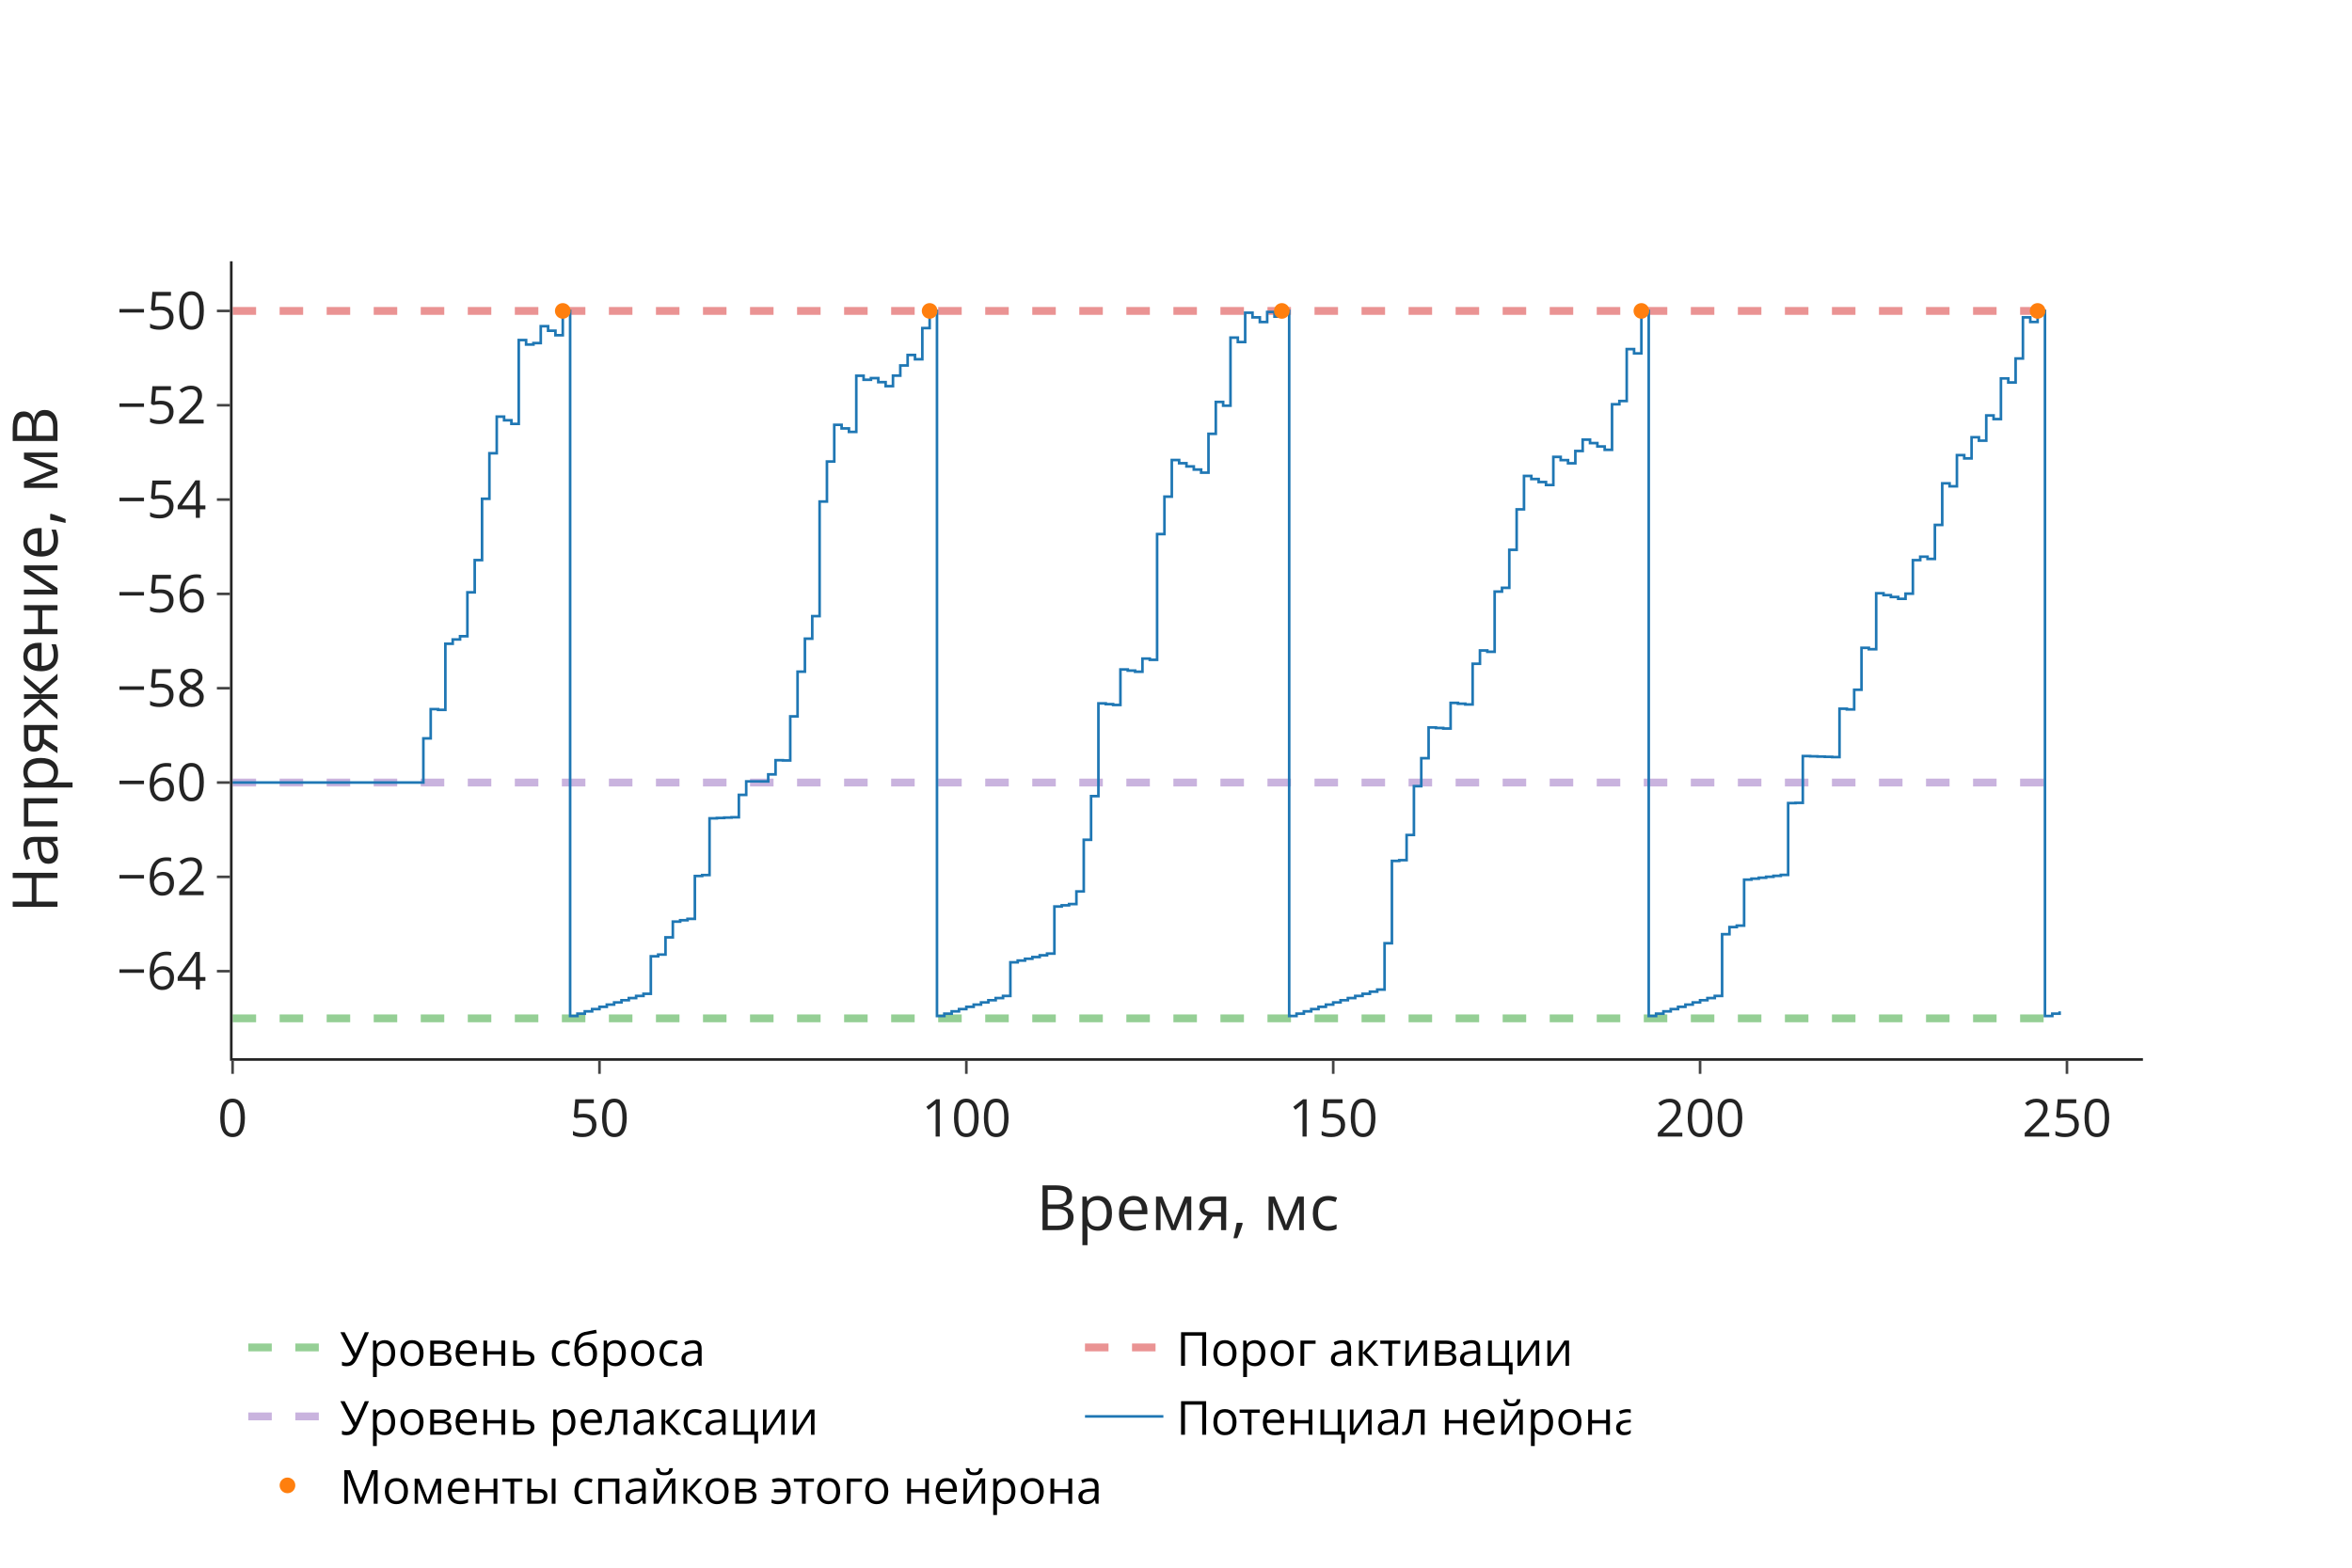
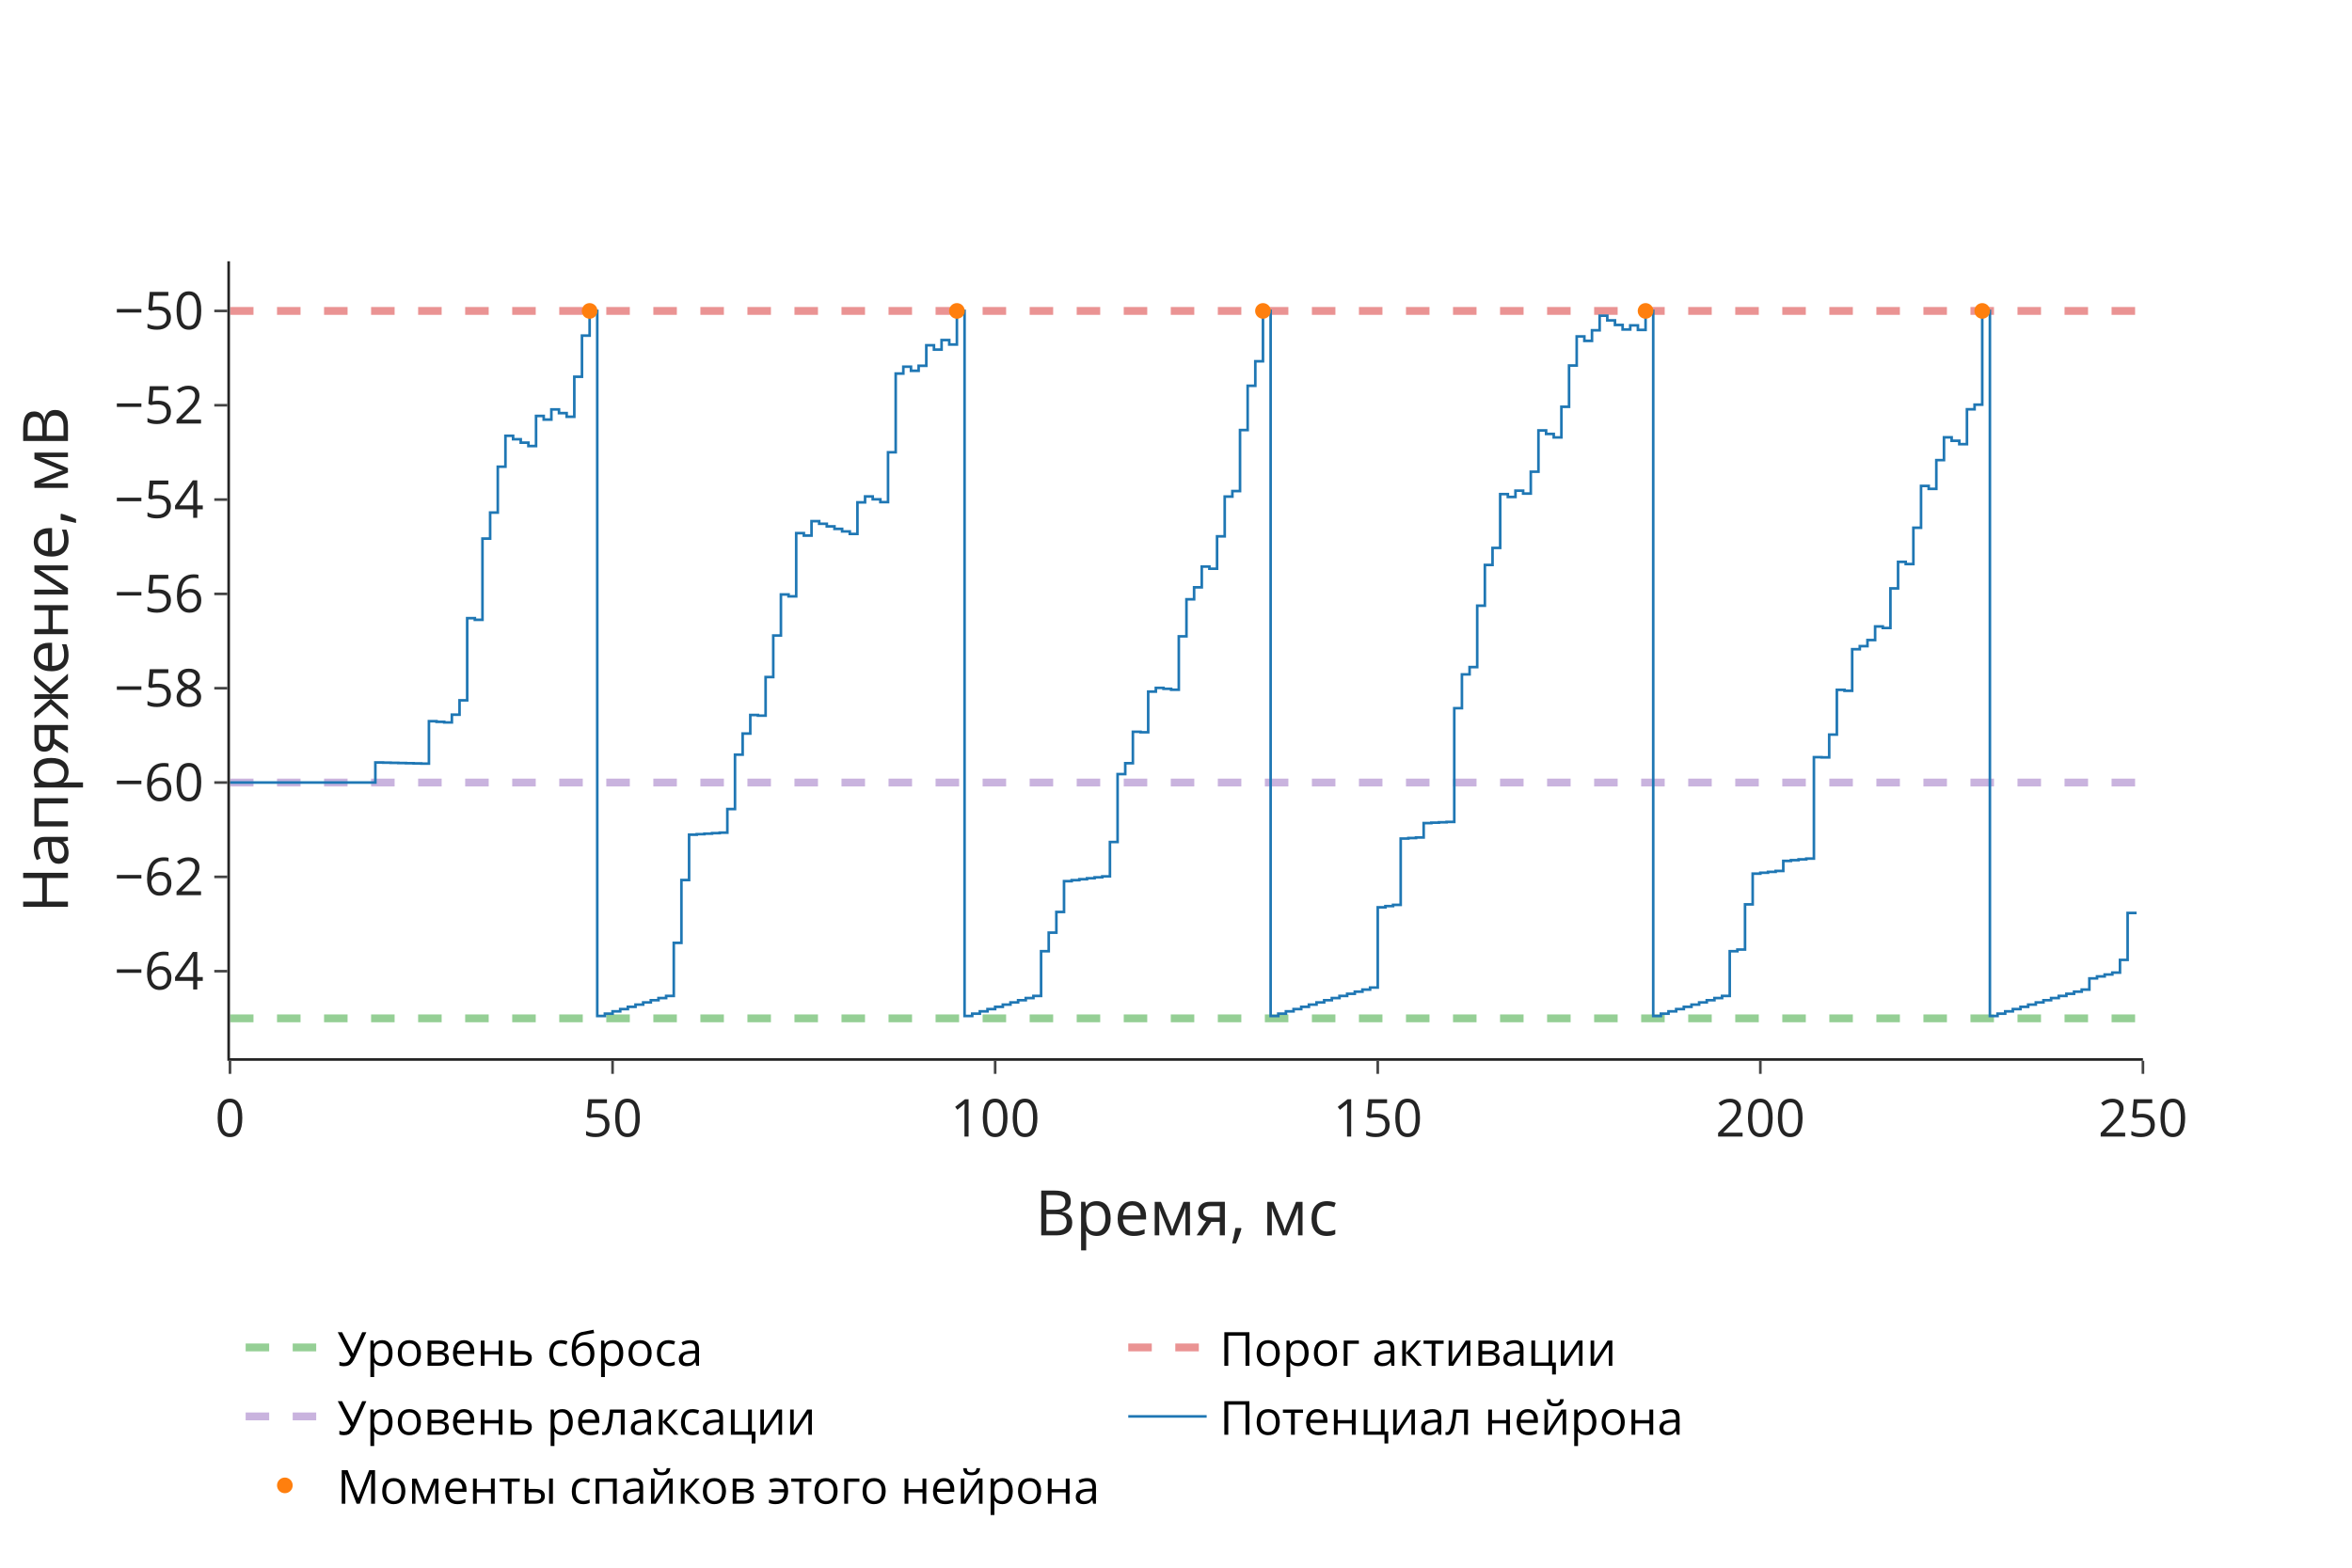
<svg xmlns="http://www.w3.org/2000/svg" class="main-svg" width="900" height="600" style="" viewBox="0 0 900 600">
  <rect x="0" y="0" width="900" height="600" style="fill: rgb(255, 255, 255); fill-opacity: 1;" />
-   <defs id="defs-64ef0f">
+   <defs id="defs-b2c3b2">
    <g class="clips">
-       <clipPath id="clip64ef0fxyplot" class="plotclip">
-         <rect width="731" height="305" />
-       </clipPath>
-       <clipPath class="axesclip" id="clip64ef0fx">
-         <rect x="89" y="0" width="731" height="600" />
-       </clipPath>
-       <clipPath class="axesclip" id="clip64ef0fy">
+       <clipPath id="clipb2c3b2xyplot" class="plotclip">
+         <rect width="732" height="305" />
+       </clipPath>
+       <clipPath class="axesclip" id="clipb2c3b2x">
+         <rect x="88" y="0" width="732" height="600" />
+       </clipPath>
+       <clipPath class="axesclip" id="clipb2c3b2y">
        <rect x="0" y="100" width="900" height="305" />
      </clipPath>
-       <clipPath class="axesclip" id="clip64ef0fxy">
-         <rect x="89" y="100" width="731" height="305" />
+       <clipPath class="axesclip" id="clipb2c3b2xy">
+         <rect x="88" y="100" width="732" height="305" />
      </clipPath>
    </g>
    <g class="gradients" />
  </defs>
  <g class="bglayer" />
  <g class="layer-below">
    <g class="imagelayer" />
    <g class="shapelayer" />
  </g>
  <g class="cartesianlayer">
    <g class="subplot xy">
      <g class="layer-subplot">
        <g class="shapelayer" />
        <g class="imagelayer" />
      </g>
      <g class="gridlayer">
        <g class="x" />
        <g class="y" />
      </g>
      <g class="zerolinelayer" />
      <path class="xlines-below" />
      <path class="ylines-below" />
      <g class="overlines-below" />
      <g class="xaxislayer-below" />
      <g class="yaxislayer-below" />
      <g class="overaxes-below" />
-       <g class="plot" transform="translate(89, 100)" clip-path="url('#clip64ef0fxyplot')">
+       <g class="plot" transform="translate(88,100)" clip-path="url('#clipb2c3b2xyplot')">
        <g class="scatterlayer mlayer">
-           <g class="trace scatter trace8260da" style="stroke-miterlimit: 2; opacity: 0.5;">
-             <g class="fills" />
-             <g class="errorbars" />
-             <g class="lines">
-               <path class="js-line" d="M0,289.75H701.93V289.75" style="vector-effect: non-scaling-stroke; fill: none; stroke: rgb(44, 160, 44); stroke-opacity: 1; stroke-width: 3px; opacity: 1; stroke-dasharray: 9px, 9px;" />
-             </g>
-             <g class="points" />
-             <g class="text" />
-           </g>
-           <g class="trace scatter trace05083d" style="stroke-miterlimit: 2; opacity: 0.5;">
-             <g class="fills" />
-             <g class="errorbars" />
-             <g class="lines">
-               <path class="js-line" d="M0,19H701.93V19" style="vector-effect: non-scaling-stroke; fill: none; stroke: rgb(214, 39, 40); stroke-opacity: 1; stroke-width: 3px; opacity: 1; stroke-dasharray: 9px, 9px;" />
-             </g>
-             <g class="points" />
-             <g class="text" />
-           </g>
-           <g class="trace scatter trace4c5c8c" style="stroke-miterlimit: 2; opacity: 0.5;">
-             <g class="fills" />
-             <g class="errorbars" />
-             <g class="lines">
-               <path class="js-line" d="M0,199.5H701.93V199.5" style="vector-effect: non-scaling-stroke; fill: none; stroke: rgb(148, 103, 189); stroke-opacity: 1; stroke-width: 3px; opacity: 1; stroke-dasharray: 9px, 9px;" />
-             </g>
-             <g class="points" />
-             <g class="text" />
-           </g>
-           <g class="trace scatter trace783071" style="stroke-miterlimit: 2; opacity: 1;">
-             <g class="fills" />
-             <g class="errorbars" />
-             <g class="lines">
-               <path class="js-line" d="M0,199.5H2.81V199.5H5.62V199.5H8.42V199.5H11.23V199.5H14.04V199.5H16.85V199.5H19.65V199.5H22.46V199.5H25.27V199.5H28.08V199.5H30.88V199.5H33.69V199.5H36.5V199.5H39.31V199.5H42.12V199.5H44.92V199.5H47.73V199.5H50.54V199.5H53.35V199.5H56.15V199.5H58.96V199.5H61.77V199.5H64.58V199.5H67.39V199.5H70.19V199.5H73V182.6H75.81V171.4H78.62V171.68H81.42V146.38H84.23V144.74H87.04V143.5H89.85V126.7H92.65V114.37H95.46V90.9H98.27V73.47H101.08V59.45H103.89V60.85H106.69V62.23H109.5V30.16H112.31V31.85H115.12V31.3H117.92V24.84H120.73V26.58H123.54V28.3H126.35V19H129.16V288.85H131.96V287.96H134.77V287.08H137.58V286.21H140.39V285.35H143.19V284.49H146V283.65H148.81V282.81H151.62V281.98H154.42V281.16H157.23V280.35H160.04V266H162.85V265.34H165.66V258.75H168.46V252.73H171.27V252.2H174.08V251.67H176.89V235.27H179.69V234.91H182.5V213.2H185.31V213.06H188.12V212.92H190.93V212.79H193.73V204.22H196.54V199.05H199.35V199.05H202.16V199.06H204.96V196.37H207.77V190.96H210.58V191.04H213.39V174.18H216.19V157.07H219V144.44H221.81V135.81H224.62V91.96H227.43V76.64H230.23V62.59H233.04V63.96H235.85V65.3H238.66V43.81H241.46V45.35H244.27V44.72H247.08V46.26H249.89V47.79H252.7V43.76H255.5V39.87H258.31V35.86H261.12V37.49H263.93V25.56H266.73V19H269.54V288.85H272.35V287.96H275.16V287.08H277.96V286.21H280.77V285.35H283.58V284.49H286.39V283.65H289.2V282.81H292V281.98H294.81V281.16H297.62V268.31H300.43V267.63H303.23V266.95H306.04V266.28H308.85V265.62H311.66V264.96H314.47V246.95H317.27V246.48H320.08V246.01H322.89V241.17H325.7V221.41H328.5V204.71H331.31V169.2H334.12V169.5H336.93V169.8H339.73V156.22H342.54V156.65H345.35V157.08H348.16V152.06H350.97V152.53H353.77V104.4H356.58V90.08H359.39V76.06H362.2V77.29H365V78.51H367.81V79.71H370.62V80.9H373.43V66.04H376.23V53.83H379.04V55.27H381.85V29.22H384.66V30.91H387.47V19.68H390.27V21.47H393.08V23.24H395.89V19.4H398.7V21.19H401.5V19H404.31V288.85H407.12V287.96H409.93V287.08H412.74V286.21H415.54V285.35H418.35V284.49H421.16V283.65H423.97V282.81H426.77V281.98H429.58V281.16H432.39V280.35H435.2V279.54H438V278.75H440.81V261.01H443.62V229.5H446.43V229.2H449.24V219.57H452.04V200.88H454.85V190.18H457.66V178.41H460.47V178.62H463.27V178.83H466.08V169.02H468.89V169.32H471.7V169.62H474.51V154.04H477.31V148.95H480.12V149.45H482.93V126.41H485.74V124.97H488.54V110.44H491.35V94.94H494.16V82.16H496.97V83.33H499.77V84.49H502.58V85.63H505.39V74.86H508.2V76.1H511.01V77.32H513.81V72.61H516.62V68.27H519.43V69.58H522.24V70.87H525.04V72.15H527.85V54.72H530.66V53.48H533.47V33.6H536.28V35.25H539.08V19H541.89V288.85H544.7V287.96H547.51V287.08H550.31V286.21H553.12V285.35H555.93V284.49H558.74V283.65H561.54V282.81H564.35V281.98H567.16V281.16H569.97V257.55H572.78V254.81H575.58V254.26H578.39V236.66H581.2V236.29H584.01V235.93H586.81V235.56H589.62V235.2H592.43V234.85H595.24V207.36H598.05V207.28H600.85V189.36H603.66V189.46H606.47V189.56H609.28V189.66H612.08V189.76H614.89V171.24H617.7V171.52H620.51V163.99H623.31V147.95H626.12V148.47H628.93V127.05H631.74V127.77H634.55V128.48H637.35V129.19H640.16V127.2H642.97V114.38H645.78V113.06H648.58V113.92H651.39V100.9H654.2V84.98H657.01V86.12H659.82V74.19H662.62V75.44H665.43V67.34H668.24V68.66H671.05V59H673.85V60.4H676.66V44.83H679.47V46.37H682.28V37.2H685.08V21.46H687.89V23.23H690.7V19H693.51V288.85H696.32V287.96H699.12V287.08" style="vector-effect: non-scaling-stroke; fill: none; stroke: rgb(31, 119, 180); stroke-opacity: 1; stroke-width: 1px; opacity: 1;" />
-             </g>
-             <g class="points" />
-             <g class="text" />
-           </g>
-           <g class="trace scatter trace86c1cb" style="stroke-miterlimit: 2; opacity: 1;">
+           <g class="trace scatter trace32881c" style="stroke-miterlimit: 2; opacity: 0.5;">
+             <g class="fills" />
+             <g class="errorbars" />
+             <g class="lines">
+               <path class="js-line" d="M0,289.75H732V289.75" style="vector-effect: non-scaling-stroke; fill: none; stroke: rgb(44, 160, 44); stroke-opacity: 1; stroke-width: 3px; opacity: 1; stroke-dasharray: 9px, 9px;" />
+             </g>
+             <g class="points" />
+             <g class="text" />
+           </g>
+           <g class="trace scatter trace332c7e" style="stroke-miterlimit: 2; opacity: 0.5;">
+             <g class="fills" />
+             <g class="errorbars" />
+             <g class="lines">
+               <path class="js-line" d="M0,19H732V19" style="vector-effect: non-scaling-stroke; fill: none; stroke: rgb(214, 39, 40); stroke-opacity: 1; stroke-width: 3px; opacity: 1; stroke-dasharray: 9px, 9px;" />
+             </g>
+             <g class="points" />
+             <g class="text" />
+           </g>
+           <g class="trace scatter trace0beebd" style="stroke-miterlimit: 2; opacity: 0.5;">
+             <g class="fills" />
+             <g class="errorbars" />
+             <g class="lines">
+               <path class="js-line" d="M0,199.5H732V199.5" style="vector-effect: non-scaling-stroke; fill: none; stroke: rgb(148, 103, 189); stroke-opacity: 1; stroke-width: 3px; opacity: 1; stroke-dasharray: 9px, 9px;" />
+             </g>
+             <g class="points" />
+             <g class="text" />
+           </g>
+           <g class="trace scatter trace4971bb" style="stroke-miterlimit: 2; opacity: 1;">
+             <g class="fills" />
+             <g class="errorbars" />
+             <g class="lines">
+               <path class="js-line" d="M0,199.5H2.93V199.5H5.86V199.5H8.78V199.5H11.71V199.5H14.64V199.5H17.57V199.5H20.5V199.5H23.42V199.5H26.35V199.5H29.28V199.5H32.21V199.5H35.14V199.5H38.06V199.5H40.99V199.5H43.92V199.5H46.85V199.5H49.78V199.5H52.7V199.5H55.63V191.81H58.56V191.89H61.49V191.96H64.42V192.04H67.34V192.11H70.27V192.18H73.2V192.26H76.13V176.03H79.06V176.26H81.98V176.49H84.91V173.53H87.84V168.04H90.77V136.59H93.7V137.22H96.62V106.13H99.55V96.17H102.48V78.62H105.41V66.79H108.34V68.11H111.26V69.41H114.19V70.71H117.12V59.2H120.05V60.59H122.98V56.69H125.9V58.11H128.83V59.51H131.76V44.19H134.69V28.44H137.62V19H140.54V288.85H143.47V287.96H146.4V287.08H149.33V286.21H152.26V285.35H155.18V284.49H158.11V283.65H161.04V282.81H163.97V281.98H166.9V281.16H169.82V260.87H172.75V236.81H175.68V219.46H178.61V219.26H181.54V219.07H184.46V218.87H187.39V218.68H190.32V209.65H193.25V188.83H196.18V180.75H199.1V173.64H202.03V173.9H204.96V159.13H207.89V143.23H210.82V127.52H213.74V128.24H216.67V104.04H219.6V104.99H222.53V99.47H225.46V100.46H228.38V101.45H231.31V102.42H234.24V103.39H237.17V104.35H240.1V92.26H243.02V90.01H245.95V91.1H248.88V92.18H251.81V73.1H254.74V42.97H257.66V40.34H260.59V41.92H263.52V39.99H266.45V32.14H269.38V33.8H272.3V30.16H275.23V31.85H278.16V19H281.09V288.85H284.02V287.96H286.94V287.08H289.87V286.21H292.8V285.35H295.73V284.49H298.66V283.65H301.58V282.81H304.51V281.98H307.44V281.16H310.37V264.05H313.3V256.95H316.22V249.03H319.15V237.25H322.08V236.87H325.01V236.5H327.94V236.13H330.86V235.77H333.79V235.41H336.72V222.26H339.65V196.27H342.58V192.11H345.5V180.07H348.43V180.26H351.36V164.7H354.29V163.27H357.22V163.63H360.14V163.99H363.07V143.54H366V129.37H368.93V124.78H371.86V116.85H374.78V117.67H377.71V105.28H380.64V90.06H383.57V87.95H386.5V64.59H389.42V47.64H392.35V38.26H395.28V19H398.21V288.85H401.14V287.96H404.06V287.08H406.99V286.21H409.92V285.35H412.85V284.49H415.78V283.65H418.7V282.81H421.63V281.98H424.56V281.16H427.49V280.35H430.42V279.54H433.34V278.75H436.27V277.96H439.2V247.26H442.13V246.79H445.06V246.32H447.98V220.94H450.91V220.73H453.84V220.52H456.77V215.02H459.7V214.86H462.62V214.71H465.55V214.56H468.48V171.04H471.41V158.11H474.34V155.32H477.26V131.82H480.19V116.21H483.12V109.7H486.05V89.11H488.98V90.2H491.9V87.79H494.83V88.9H497.76V80.54H500.69V64.74H503.62V66.08H506.54V67.41H509.47V55.69H512.4V39.9H515.33V28.76H518.26V30.46H521.18V26.4H524.11V20.83H527.04V22.61H529.97V24.37H532.9V26.11H535.82V24.52H538.75V26.26H541.68V19H544.61V288.85H547.54V287.96H550.46V287.08H553.39V286.21H556.32V285.35H559.25V284.49H562.18V283.65H565.1V282.81H568.03V281.98H570.96V281.16H573.89V264.06H576.82V263.42H579.74V246.13H582.67V234.37H585.6V234.02H588.53V233.68H591.46V233.34H594.38V229.5H597.31V229.2H600.24V228.9H603.17V228.61H606.1V189.79H609.02V189.88H611.95V181.15H614.88V164.03H617.81V164.39H620.74V148.47H623.66V147.29H626.59V144.96H629.52V139.76H632.45V140.35H635.38V125.19H638.3V115.04H641.23V115.88H644.16V101.98H647.09V85.97H650.02V87.1H652.94V76.1H655.87V67.37H658.8V68.69H661.73V69.99H664.66V56.65H667.58V54.87H670.51V19H673.44V288.85H676.37V287.96H679.3V287.08H682.22V286.21H685.15V285.35H688.08V284.49H691.01V283.65H693.94V282.81H696.86V281.98H699.79V281.16H702.72V280.35H705.65V279.54H708.58V278.75H711.5V274.46H714.43V273.71H717.36V272.97H720.29V272.24H723.22V267.38H726.14V249.41H729.07V248.91" style="vector-effect: non-scaling-stroke; fill: none; stroke: rgb(31, 119, 180); stroke-opacity: 1; stroke-width: 1px; opacity: 1;" />
+             </g>
+             <g class="points" />
+             <g class="text" />
+           </g>
+           <g class="trace scatter trace61b7b7" style="stroke-miterlimit: 2; opacity: 1;">
            <g class="fills" />
            <g class="errorbars" />
            <g class="lines" />
            <g class="points">
-               <path class="point" transform="translate(126.35,19)" d="M3,0A3,3 0 1,1 0,-3A3,3 0 0,1 3,0Z" style="opacity: 1; stroke-width: 0px; fill: rgb(255, 127, 14); fill-opacity: 1;" />
-               <path class="point" transform="translate(266.73,19)" d="M3,0A3,3 0 1,1 0,-3A3,3 0 0,1 3,0Z" style="opacity: 1; stroke-width: 0px; fill: rgb(255, 127, 14); fill-opacity: 1;" />
-               <path class="point" transform="translate(401.5,19)" d="M3,0A3,3 0 1,1 0,-3A3,3 0 0,1 3,0Z" style="opacity: 1; stroke-width: 0px; fill: rgb(255, 127, 14); fill-opacity: 1;" />
-               <path class="point" transform="translate(539.08,19)" d="M3,0A3,3 0 1,1 0,-3A3,3 0 0,1 3,0Z" style="opacity: 1; stroke-width: 0px; fill: rgb(255, 127, 14); fill-opacity: 1;" />
-               <path class="point" transform="translate(690.7,19)" d="M3,0A3,3 0 1,1 0,-3A3,3 0 0,1 3,0Z" style="opacity: 1; stroke-width: 0px; fill: rgb(255, 127, 14); fill-opacity: 1;" />
+               <path class="point" transform="translate(137.62,19)" d="M3,0A3,3 0 1,1 0,-3A3,3 0 0,1 3,0Z" style="opacity: 1; stroke-width: 0px; fill: rgb(255, 127, 14); fill-opacity: 1;" />
+               <path class="point" transform="translate(278.16,19)" d="M3,0A3,3 0 1,1 0,-3A3,3 0 0,1 3,0Z" style="opacity: 1; stroke-width: 0px; fill: rgb(255, 127, 14); fill-opacity: 1;" />
+               <path class="point" transform="translate(395.28,19)" d="M3,0A3,3 0 1,1 0,-3A3,3 0 0,1 3,0Z" style="opacity: 1; stroke-width: 0px; fill: rgb(255, 127, 14); fill-opacity: 1;" />
+               <path class="point" transform="translate(541.68,19)" d="M3,0A3,3 0 1,1 0,-3A3,3 0 0,1 3,0Z" style="opacity: 1; stroke-width: 0px; fill: rgb(255, 127, 14); fill-opacity: 1;" />
+               <path class="point" transform="translate(670.51,19)" d="M3,0A3,3 0 1,1 0,-3A3,3 0 0,1 3,0Z" style="opacity: 1; stroke-width: 0px; fill: rgb(255, 127, 14); fill-opacity: 1;" />
            </g>
            <g class="text" />
          </g>
        </g>
      </g>
      <g class="overplot" />
-       <path class="xlines-above crisp" d="M88,405.5H820" style="fill: none; stroke-width: 1px; stroke: rgb(36, 36, 36); stroke-opacity: 1;" />
-       <path class="ylines-above crisp" d="M88.5,100V405" style="fill: none; stroke-width: 1px; stroke: rgb(36, 36, 36); stroke-opacity: 1;" />
+       <path class="xlines-above crisp" d="M87,405.5H820" style="fill: none; stroke-width: 1px; stroke: rgb(36, 36, 36); stroke-opacity: 1;" />
+       <path class="ylines-above crisp" d="M87.5,100V405" style="fill: none; stroke-width: 1px; stroke: rgb(36, 36, 36); stroke-opacity: 1;" />
      <g class="overlines-above" />
      <g class="xaxislayer-above">
-         <path class="xtick ticks crisp" d="M0,406v5" transform="translate(89,0)" style="stroke: rgb(68, 68, 68); stroke-opacity: 1; stroke-width: 1px;" />
-         <path class="xtick ticks crisp" d="M0,406v5" transform="translate(229.39,0)" style="stroke: rgb(68, 68, 68); stroke-opacity: 1; stroke-width: 1px;" />
-         <path class="xtick ticks crisp" d="M0,406v5" transform="translate(369.77,0)" style="stroke: rgb(68, 68, 68); stroke-opacity: 1; stroke-width: 1px;" />
-         <path class="xtick ticks crisp" d="M0,406v5" transform="translate(510.16,0)" style="stroke: rgb(68, 68, 68); stroke-opacity: 1; stroke-width: 1px;" />
-         <path class="xtick ticks crisp" d="M0,406v5" transform="translate(650.54,0)" style="stroke: rgb(68, 68, 68); stroke-opacity: 1; stroke-width: 1px;" />
-         <path class="xtick ticks crisp" d="M0,406v5" transform="translate(790.93,0)" style="stroke: rgb(68, 68, 68); stroke-opacity: 1; stroke-width: 1px;" />
-         <g class="xtick">
-           <text text-anchor="middle" x="0" y="435" transform="translate(89,0)" style="font-family: 'Open Sans', verdana, arial, sans-serif; font-size: 20px; fill: rgb(36, 36, 36); fill-opacity: 1; white-space: pre;">0</text>
-         </g>
-         <g class="xtick">
-           <text text-anchor="middle" x="0" y="435" transform="translate(229.39,0)" style="font-family: 'Open Sans', verdana, arial, sans-serif; font-size: 20px; fill: rgb(36, 36, 36); fill-opacity: 1; white-space: pre;">50</text>
-         </g>
-         <g class="xtick">
-           <text text-anchor="middle" x="0" y="435" transform="translate(369.77,0)" style="font-family: 'Open Sans', verdana, arial, sans-serif; font-size: 20px; fill: rgb(36, 36, 36); fill-opacity: 1; white-space: pre;">100</text>
-         </g>
-         <g class="xtick">
-           <text text-anchor="middle" x="0" y="435" transform="translate(510.16,0)" style="font-family: 'Open Sans', verdana, arial, sans-serif; font-size: 20px; fill: rgb(36, 36, 36); fill-opacity: 1; white-space: pre;">150</text>
-         </g>
-         <g class="xtick">
-           <text text-anchor="middle" x="0" y="435" transform="translate(650.54,0)" style="font-family: 'Open Sans', verdana, arial, sans-serif; font-size: 20px; fill: rgb(36, 36, 36); fill-opacity: 1; white-space: pre;">200</text>
-         </g>
-         <g class="xtick">
-           <text text-anchor="middle" x="0" y="435" transform="translate(790.93,0)" style="font-family: 'Open Sans', verdana, arial, sans-serif; font-size: 20px; fill: rgb(36, 36, 36); fill-opacity: 1; white-space: pre;">250</text>
+         <path class="xtick ticks crisp" d="M0,406v5" transform="translate(88,0)" style="stroke: rgb(68, 68, 68); stroke-opacity: 1; stroke-width: 1px;" />
+         <path class="xtick ticks crisp" d="M0,406v5" transform="translate(234.4,0)" style="stroke: rgb(68, 68, 68); stroke-opacity: 1; stroke-width: 1px;" />
+         <path class="xtick ticks crisp" d="M0,406v5" transform="translate(380.8,0)" style="stroke: rgb(68, 68, 68); stroke-opacity: 1; stroke-width: 1px;" />
+         <path class="xtick ticks crisp" d="M0,406v5" transform="translate(527.2,0)" style="stroke: rgb(68, 68, 68); stroke-opacity: 1; stroke-width: 1px;" />
+         <path class="xtick ticks crisp" d="M0,406v5" transform="translate(673.6,0)" style="stroke: rgb(68, 68, 68); stroke-opacity: 1; stroke-width: 1px;" />
+         <path class="xtick ticks crisp" d="M0,406v5" transform="translate(820,0)" style="stroke: rgb(68, 68, 68); stroke-opacity: 1; stroke-width: 1px;" />
+         <g class="xtick">
+           <text text-anchor="middle" x="0" y="435" transform="translate(88,0)" style="font-family: 'Open Sans', verdana, arial, sans-serif; font-size: 20px; fill: rgb(36, 36, 36); fill-opacity: 1; white-space: pre;">0</text>
+         </g>
+         <g class="xtick">
+           <text text-anchor="middle" x="0" y="435" transform="translate(234.4,0)" style="font-family: 'Open Sans', verdana, arial, sans-serif; font-size: 20px; fill: rgb(36, 36, 36); fill-opacity: 1; white-space: pre;">50</text>
+         </g>
+         <g class="xtick">
+           <text text-anchor="middle" x="0" y="435" transform="translate(380.8,0)" style="font-family: 'Open Sans', verdana, arial, sans-serif; font-size: 20px; fill: rgb(36, 36, 36); fill-opacity: 1; white-space: pre;">100</text>
+         </g>
+         <g class="xtick">
+           <text text-anchor="middle" x="0" y="435" transform="translate(527.2,0)" style="font-family: 'Open Sans', verdana, arial, sans-serif; font-size: 20px; fill: rgb(36, 36, 36); fill-opacity: 1; white-space: pre;">150</text>
+         </g>
+         <g class="xtick">
+           <text text-anchor="middle" x="0" y="435" transform="translate(673.6,0)" style="font-family: 'Open Sans', verdana, arial, sans-serif; font-size: 20px; fill: rgb(36, 36, 36); fill-opacity: 1; white-space: pre;">200</text>
+         </g>
+         <g class="xtick">
+           <text text-anchor="middle" x="0" y="435" transform="translate(820,0)" style="font-family: 'Open Sans', verdana, arial, sans-serif; font-size: 20px; fill: rgb(36, 36, 36); fill-opacity: 1; white-space: pre;">250</text>
        </g>
      </g>
      <g class="yaxislayer-above">
-         <path class="ytick ticks crisp" d="M88,0h-5" transform="translate(0,371.7)" style="stroke: rgb(68, 68, 68); stroke-opacity: 1; stroke-width: 1px;" />
-         <path class="ytick ticks crisp" d="M88,0h-5" transform="translate(0,335.6)" style="stroke: rgb(68, 68, 68); stroke-opacity: 1; stroke-width: 1px;" />
-         <path class="ytick ticks crisp" d="M88,0h-5" transform="translate(0,299.5)" style="stroke: rgb(68, 68, 68); stroke-opacity: 1; stroke-width: 1px;" />
-         <path class="ytick ticks crisp" d="M88,0h-5" transform="translate(0,263.4)" style="stroke: rgb(68, 68, 68); stroke-opacity: 1; stroke-width: 1px;" />
-         <path class="ytick ticks crisp" d="M88,0h-5" transform="translate(0,227.3)" style="stroke: rgb(68, 68, 68); stroke-opacity: 1; stroke-width: 1px;" />
-         <path class="ytick ticks crisp" d="M88,0h-5" transform="translate(0,191.2)" style="stroke: rgb(68, 68, 68); stroke-opacity: 1; stroke-width: 1px;" />
-         <path class="ytick ticks crisp" d="M88,0h-5" transform="translate(0,155.1)" style="stroke: rgb(68, 68, 68); stroke-opacity: 1; stroke-width: 1px;" />
-         <path class="ytick ticks crisp" d="M88,0h-5" transform="translate(0,119)" style="stroke: rgb(68, 68, 68); stroke-opacity: 1; stroke-width: 1px;" />
-         <g class="ytick">
-           <text text-anchor="end" x="79" y="7" transform="translate(0,371.7)" style="font-family: 'Open Sans', verdana, arial, sans-serif; font-size: 20px; fill: rgb(36, 36, 36); fill-opacity: 1; white-space: pre;">−64</text>
-         </g>
-         <g class="ytick">
-           <text text-anchor="end" x="79" y="7" transform="translate(0,335.6)" style="font-family: 'Open Sans', verdana, arial, sans-serif; font-size: 20px; fill: rgb(36, 36, 36); fill-opacity: 1; white-space: pre;">−62</text>
-         </g>
-         <g class="ytick">
-           <text text-anchor="end" x="79" y="7" transform="translate(0,299.5)" style="font-family: 'Open Sans', verdana, arial, sans-serif; font-size: 20px; fill: rgb(36, 36, 36); fill-opacity: 1; white-space: pre;">−60</text>
-         </g>
-         <g class="ytick">
-           <text text-anchor="end" x="79" y="7" transform="translate(0,263.4)" style="font-family: 'Open Sans', verdana, arial, sans-serif; font-size: 20px; fill: rgb(36, 36, 36); fill-opacity: 1; white-space: pre;">−58</text>
-         </g>
-         <g class="ytick">
-           <text text-anchor="end" x="79" y="7" transform="translate(0,227.3)" style="font-family: 'Open Sans', verdana, arial, sans-serif; font-size: 20px; fill: rgb(36, 36, 36); fill-opacity: 1; white-space: pre;">−56</text>
-         </g>
-         <g class="ytick">
-           <text text-anchor="end" x="79" y="7" transform="translate(0,191.2)" style="font-family: 'Open Sans', verdana, arial, sans-serif; font-size: 20px; fill: rgb(36, 36, 36); fill-opacity: 1; white-space: pre;">−54</text>
-         </g>
-         <g class="ytick">
-           <text text-anchor="end" x="79" y="7" transform="translate(0,155.1)" style="font-family: 'Open Sans', verdana, arial, sans-serif; font-size: 20px; fill: rgb(36, 36, 36); fill-opacity: 1; white-space: pre;">−52</text>
-         </g>
-         <g class="ytick">
-           <text text-anchor="end" x="79" y="7" transform="translate(0,119)" style="font-family: 'Open Sans', verdana, arial, sans-serif; font-size: 20px; fill: rgb(36, 36, 36); fill-opacity: 1; white-space: pre;">−50</text>
+         <path class="ytick ticks crisp" d="M87,0h-5" transform="translate(0,371.7)" style="stroke: rgb(68, 68, 68); stroke-opacity: 1; stroke-width: 1px;" />
+         <path class="ytick ticks crisp" d="M87,0h-5" transform="translate(0,335.6)" style="stroke: rgb(68, 68, 68); stroke-opacity: 1; stroke-width: 1px;" />
+         <path class="ytick ticks crisp" d="M87,0h-5" transform="translate(0,299.5)" style="stroke: rgb(68, 68, 68); stroke-opacity: 1; stroke-width: 1px;" />
+         <path class="ytick ticks crisp" d="M87,0h-5" transform="translate(0,263.4)" style="stroke: rgb(68, 68, 68); stroke-opacity: 1; stroke-width: 1px;" />
+         <path class="ytick ticks crisp" d="M87,0h-5" transform="translate(0,227.3)" style="stroke: rgb(68, 68, 68); stroke-opacity: 1; stroke-width: 1px;" />
+         <path class="ytick ticks crisp" d="M87,0h-5" transform="translate(0,191.2)" style="stroke: rgb(68, 68, 68); stroke-opacity: 1; stroke-width: 1px;" />
+         <path class="ytick ticks crisp" d="M87,0h-5" transform="translate(0,155.1)" style="stroke: rgb(68, 68, 68); stroke-opacity: 1; stroke-width: 1px;" />
+         <path class="ytick ticks crisp" d="M87,0h-5" transform="translate(0,119)" style="stroke: rgb(68, 68, 68); stroke-opacity: 1; stroke-width: 1px;" />
+         <g class="ytick">
+           <text text-anchor="end" x="78" y="7" transform="translate(0,371.7)" style="font-family: 'Open Sans', verdana, arial, sans-serif; font-size: 20px; fill: rgb(36, 36, 36); fill-opacity: 1; white-space: pre;">−64</text>
+         </g>
+         <g class="ytick">
+           <text text-anchor="end" x="78" y="7" transform="translate(0,335.6)" style="font-family: 'Open Sans', verdana, arial, sans-serif; font-size: 20px; fill: rgb(36, 36, 36); fill-opacity: 1; white-space: pre;">−62</text>
+         </g>
+         <g class="ytick">
+           <text text-anchor="end" x="78" y="7" transform="translate(0,299.5)" style="font-family: 'Open Sans', verdana, arial, sans-serif; font-size: 20px; fill: rgb(36, 36, 36); fill-opacity: 1; white-space: pre;">−60</text>
+         </g>
+         <g class="ytick">
+           <text text-anchor="end" x="78" y="7" transform="translate(0,263.4)" style="font-family: 'Open Sans', verdana, arial, sans-serif; font-size: 20px; fill: rgb(36, 36, 36); fill-opacity: 1; white-space: pre;">−58</text>
+         </g>
+         <g class="ytick">
+           <text text-anchor="end" x="78" y="7" transform="translate(0,227.3)" style="font-family: 'Open Sans', verdana, arial, sans-serif; font-size: 20px; fill: rgb(36, 36, 36); fill-opacity: 1; white-space: pre;">−56</text>
+         </g>
+         <g class="ytick">
+           <text text-anchor="end" x="78" y="7" transform="translate(0,191.2)" style="font-family: 'Open Sans', verdana, arial, sans-serif; font-size: 20px; fill: rgb(36, 36, 36); fill-opacity: 1; white-space: pre;">−54</text>
+         </g>
+         <g class="ytick">
+           <text text-anchor="end" x="78" y="7" transform="translate(0,155.1)" style="font-family: 'Open Sans', verdana, arial, sans-serif; font-size: 20px; fill: rgb(36, 36, 36); fill-opacity: 1; white-space: pre;">−52</text>
+         </g>
+         <g class="ytick">
+           <text text-anchor="end" x="78" y="7" transform="translate(0,119)" style="font-family: 'Open Sans', verdana, arial, sans-serif; font-size: 20px; fill: rgb(36, 36, 36); fill-opacity: 1; white-space: pre;">−50</text>
        </g>
      </g>
      <g class="overaxes-above" />
    </g>
  </g>
  <g class="polarlayer" />
  <g class="ternarylayer" />
  <g class="geolayer" />
  <g class="funnelarealayer" />
  <g class="pielayer" />
  <g class="treemaplayer" />
  <g class="sunburstlayer" />
  <g class="glimages" />
-   <defs id="topdefs-64ef0f">
+   <defs id="topdefs-b2c3b2">
    <g class="clips" />
-     <clipPath id="legend64ef0f">
-       <rect width="534" height="90" x="1" y="1" />
+     <clipPath id="legendb2c3b2">
+       <rect width="561" height="90" x="1" y="1" />
    </clipPath>
  </defs>
  <g class="layer-above">
    <g class="imagelayer" />
    <g class="shapelayer" />
  </g>
  <g class="infolayer">
-     <g class="legend" pointer-events="all" transform="translate(89, 496.5)">
-       <rect class="bg" shape-rendering="crispEdges" width="535" height="91" x="0.5" y="0.5" style="stroke: rgb(5, 5, 25); stroke-opacity: 0; fill: rgb(5, 5, 25); fill-opacity: 0; stroke-width: 1px;" />
-       <g class="scrollbox" transform="translate(0, 0)" clip-path="url('#legend64ef0f')">
+     <g class="legend" pointer-events="all" transform="translate(88,496.5)">
+       <rect class="bg" shape-rendering="crispEdges" width="562" height="91" x="0.5" y="0.5" style="stroke: rgb(5, 5, 25); stroke-opacity: 0; fill: rgb(5, 5, 25); fill-opacity: 0; stroke-width: 1px;" />
+       <g class="scrollbox" transform="" clip-path="url('#legendb2c3b2')">
        <g class="groups">
-           <g class="traces" transform="translate(1, 19.2)" style="opacity: 1;">
-             <text class="legendtext user-select-none" text-anchor="start" x="40" y="7.02" style="font-family: 'Open Sans', verdana, arial, sans-serif; font-size: 18px; fill: rgb(0, 0, 0); fill-opacity: 1; white-space: pre;">Уровень сброса</text>
+           <g class="traces" transform="translate(1,19.2)" style="opacity: 1;">
+             <text class="legendtext" text-anchor="start" x="40" y="7.02" style="font-family: 'Open Sans', verdana, arial, sans-serif; font-size: 18px; fill: rgb(0, 0, 0); fill-opacity: 1; white-space: pre;">Уровень сброса</text>
            <g class="layers" style="opacity: 0.5;">
              <g class="legendfill" />
              <g class="legendlines">
                <path class="js-line" d="M5,0h30" style="fill: none; stroke: rgb(44, 160, 44); stroke-opacity: 1; stroke-dasharray: 9px, 9px; stroke-width: 3px;" />
              </g>
              <g class="legendsymbols">
                <g class="legendpoints" />
              </g>
            </g>
-             <rect class="legendtoggle" pointer-events="all" x="0" y="-13.2" width="178.172" height="26.4" style="cursor: pointer; fill: rgb(0, 0, 0); fill-opacity: 0;" />
-           </g>
-           <g class="traces" transform="translate(321.1719, 19.2)" style="opacity: 1;">
-             <text class="legendtext user-select-none" text-anchor="start" x="40" y="7.02" style="font-family: 'Open Sans', verdana, arial, sans-serif; font-size: 18px; fill: rgb(0, 0, 0); fill-opacity: 1; white-space: pre;">Порог активации</text>
+             <rect class="legendtoggle" x="0" y="-13.2" width="182.453" height="26.4" style="fill: rgb(0, 0, 0); fill-opacity: 0;" />
+           </g>
+           <g class="traces" transform="translate(338.7344,19.2)" style="opacity: 1;">
+             <text class="legendtext" text-anchor="start" x="40" y="7.02" style="font-family: 'Open Sans', verdana, arial, sans-serif; font-size: 18px; fill: rgb(0, 0, 0); fill-opacity: 1; white-space: pre;">Порог активации</text>
            <g class="layers" style="opacity: 0.5;">
              <g class="legendfill" />
              <g class="legendlines">
                <path class="js-line" d="M5,0h30" style="fill: none; stroke: rgb(214, 39, 40); stroke-opacity: 1; stroke-dasharray: 9px, 9px; stroke-width: 3px;" />
              </g>
              <g class="legendsymbols">
                <g class="legendpoints" />
              </g>
            </g>
-             <rect class="legendtoggle" pointer-events="all" x="0" y="-13.2" width="183.219" height="26.4" style="cursor: pointer; fill: rgb(0, 0, 0); fill-opacity: 0;" />
-           </g>
-           <g class="traces" transform="translate(1, 45.6)" style="opacity: 1;">
-             <text class="legendtext user-select-none" text-anchor="start" x="40" y="7.02" style="font-family: 'Open Sans', verdana, arial, sans-serif; font-size: 18px; fill: rgb(0, 0, 0); fill-opacity: 1; white-space: pre;">Уровень релаксации</text>
+             <rect class="legendtoggle" x="0" y="-13.2" width="194.281" height="26.4" style="fill: rgb(0, 0, 0); fill-opacity: 0;" />
+           </g>
+           <g class="traces" transform="translate(1,45.6)" style="opacity: 1;">
+             <text class="legendtext" text-anchor="start" x="40" y="7.02" style="font-family: 'Open Sans', verdana, arial, sans-serif; font-size: 18px; fill: rgb(0, 0, 0); fill-opacity: 1; white-space: pre;">Уровень релаксации</text>
            <g class="layers" style="opacity: 0.5;">
              <g class="legendfill" />
              <g class="legendlines">
                <path class="js-line" d="M5,0h30" style="fill: none; stroke: rgb(148, 103, 189); stroke-opacity: 1; stroke-dasharray: 9px, 9px; stroke-width: 3px;" />
              </g>
              <g class="legendsymbols">
                <g class="legendpoints" />
              </g>
            </g>
-             <rect class="legendtoggle" pointer-events="all" x="0" y="-13.2" width="215.297" height="26.4" style="cursor: pointer; fill: rgb(0, 0, 0); fill-opacity: 0;" />
-           </g>
-           <g class="traces" transform="translate(321.1719, 45.6)" style="opacity: 1;">
-             <text class="legendtext user-select-none" text-anchor="start" x="40" y="7.02" style="font-family: 'Open Sans', verdana, arial, sans-serif; font-size: 18px; fill: rgb(0, 0, 0); fill-opacity: 1; white-space: pre;">Потенциал нейрона</text>
+             <rect class="legendtoggle" x="0" y="-13.2" width="226.078" height="26.4" style="fill: rgb(0, 0, 0); fill-opacity: 0;" />
+           </g>
+           <g class="traces" transform="translate(338.7344,45.6)" style="opacity: 1;">
+             <text class="legendtext" text-anchor="start" x="40" y="7.02" style="font-family: 'Open Sans', verdana, arial, sans-serif; font-size: 18px; fill: rgb(0, 0, 0); fill-opacity: 1; white-space: pre;">Потенциал нейрона</text>
            <g class="layers" style="opacity: 1;">
              <g class="legendfill" />
              <g class="legendlines">
                <path class="js-line" d="M5,0h30" style="fill: none; stroke: rgb(31, 119, 180); stroke-opacity: 1; stroke-width: 1px;" />
              </g>
              <g class="legendsymbols">
                <g class="legendpoints" />
              </g>
            </g>
-             <rect class="legendtoggle" pointer-events="all" x="0" y="-13.2" width="210.906" height="26.4" style="cursor: pointer; fill: rgb(0, 0, 0); fill-opacity: 0;" />
-           </g>
-           <g class="traces" transform="translate(1, 72)" style="opacity: 1;">
-             <text class="legendtext user-select-none" text-anchor="start" x="40" y="7.02" style="font-family: 'Open Sans', verdana, arial, sans-serif; font-size: 18px; fill: rgb(0, 0, 0); fill-opacity: 1; white-space: pre;">Моменты спайков этого нейрона</text>
+             <rect class="legendtoggle" x="0" y="-13.2" width="220.281" height="26.4" style="fill: rgb(0, 0, 0); fill-opacity: 0;" />
+           </g>
+           <g class="traces" transform="translate(1,72)" style="opacity: 1;">
+             <text class="legendtext" text-anchor="start" x="40" y="7.02" style="font-family: 'Open Sans', verdana, arial, sans-serif; font-size: 18px; fill: rgb(0, 0, 0); fill-opacity: 1; white-space: pre;">Моменты спайков этого нейрона</text>
            <g class="layers" style="opacity: 1;">
              <g class="legendfill" />
              <g class="legendlines" />
              <g class="legendsymbols">
                <g class="legendpoints">
                  <path class="scatterpts" transform="translate(20,0)" d="M3,0A3,3 0 1,1 0,-3A3,3 0 0,1 3,0Z" style="opacity: 1; stroke-width: 0px; fill: rgb(255, 127, 14); fill-opacity: 1;" />
                </g>
              </g>
            </g>
-             <rect class="legendtoggle" pointer-events="all" x="0" y="-13.2" width="317.672" height="26.4" style="cursor: pointer; fill: rgb(0, 0, 0); fill-opacity: 0;" />
+             <rect class="legendtoggle" x="0" y="-13.2" width="335.234" height="26.4" style="fill: rgb(0, 0, 0); fill-opacity: 0;" />
          </g>
        </g>
      </g>
      <rect class="scrollbar" rx="20" ry="3" width="0" height="0" x="0" y="0" style="fill: rgb(128, 139, 164); fill-opacity: 1;" />
    </g>
    <g class="g-gtitle" />
    <g class="g-xtitle">
-       <text class="xtitle" x="454.5" y="470.8" text-anchor="middle" style="font-family: 'Open Sans', verdana, arial, sans-serif; font-size: 24px; fill: rgb(36, 36, 36); opacity: 1; font-weight: normal; white-space: pre;">Время, мс</text>
-     </g>
-     <g class="g-ytitle" transform="translate(9.737305,0)">
-       <text class="ytitle" transform="rotate(-90,12.2625,252.5)" x="12.263" y="252.5" text-anchor="middle" style="font-family: 'Open Sans', verdana, arial, sans-serif; font-size: 24px; fill: rgb(36, 36, 36); opacity: 1; font-weight: normal; white-space: pre;">Напряжение, мВ</text>
+       <text class="xtitle" x="454" y="472.8" text-anchor="middle" style="font-family: 'Open Sans', verdana, arial, sans-serif; font-size: 24px; fill: rgb(36, 36, 36); opacity: 1; font-weight: normal; white-space: pre;">Время, мс</text>
+     </g>
+     <g class="g-ytitle" transform="translate(14.1123,0)">
+       <text class="ytitle" transform="rotate(-90,11.8875,252.5)" x="11.888" y="252.5" text-anchor="middle" style="font-family: 'Open Sans', verdana, arial, sans-serif; font-size: 24px; fill: rgb(36, 36, 36); opacity: 1; font-weight: normal; white-space: pre;">Напряжение, мВ</text>
    </g>
  </g>
</svg>
